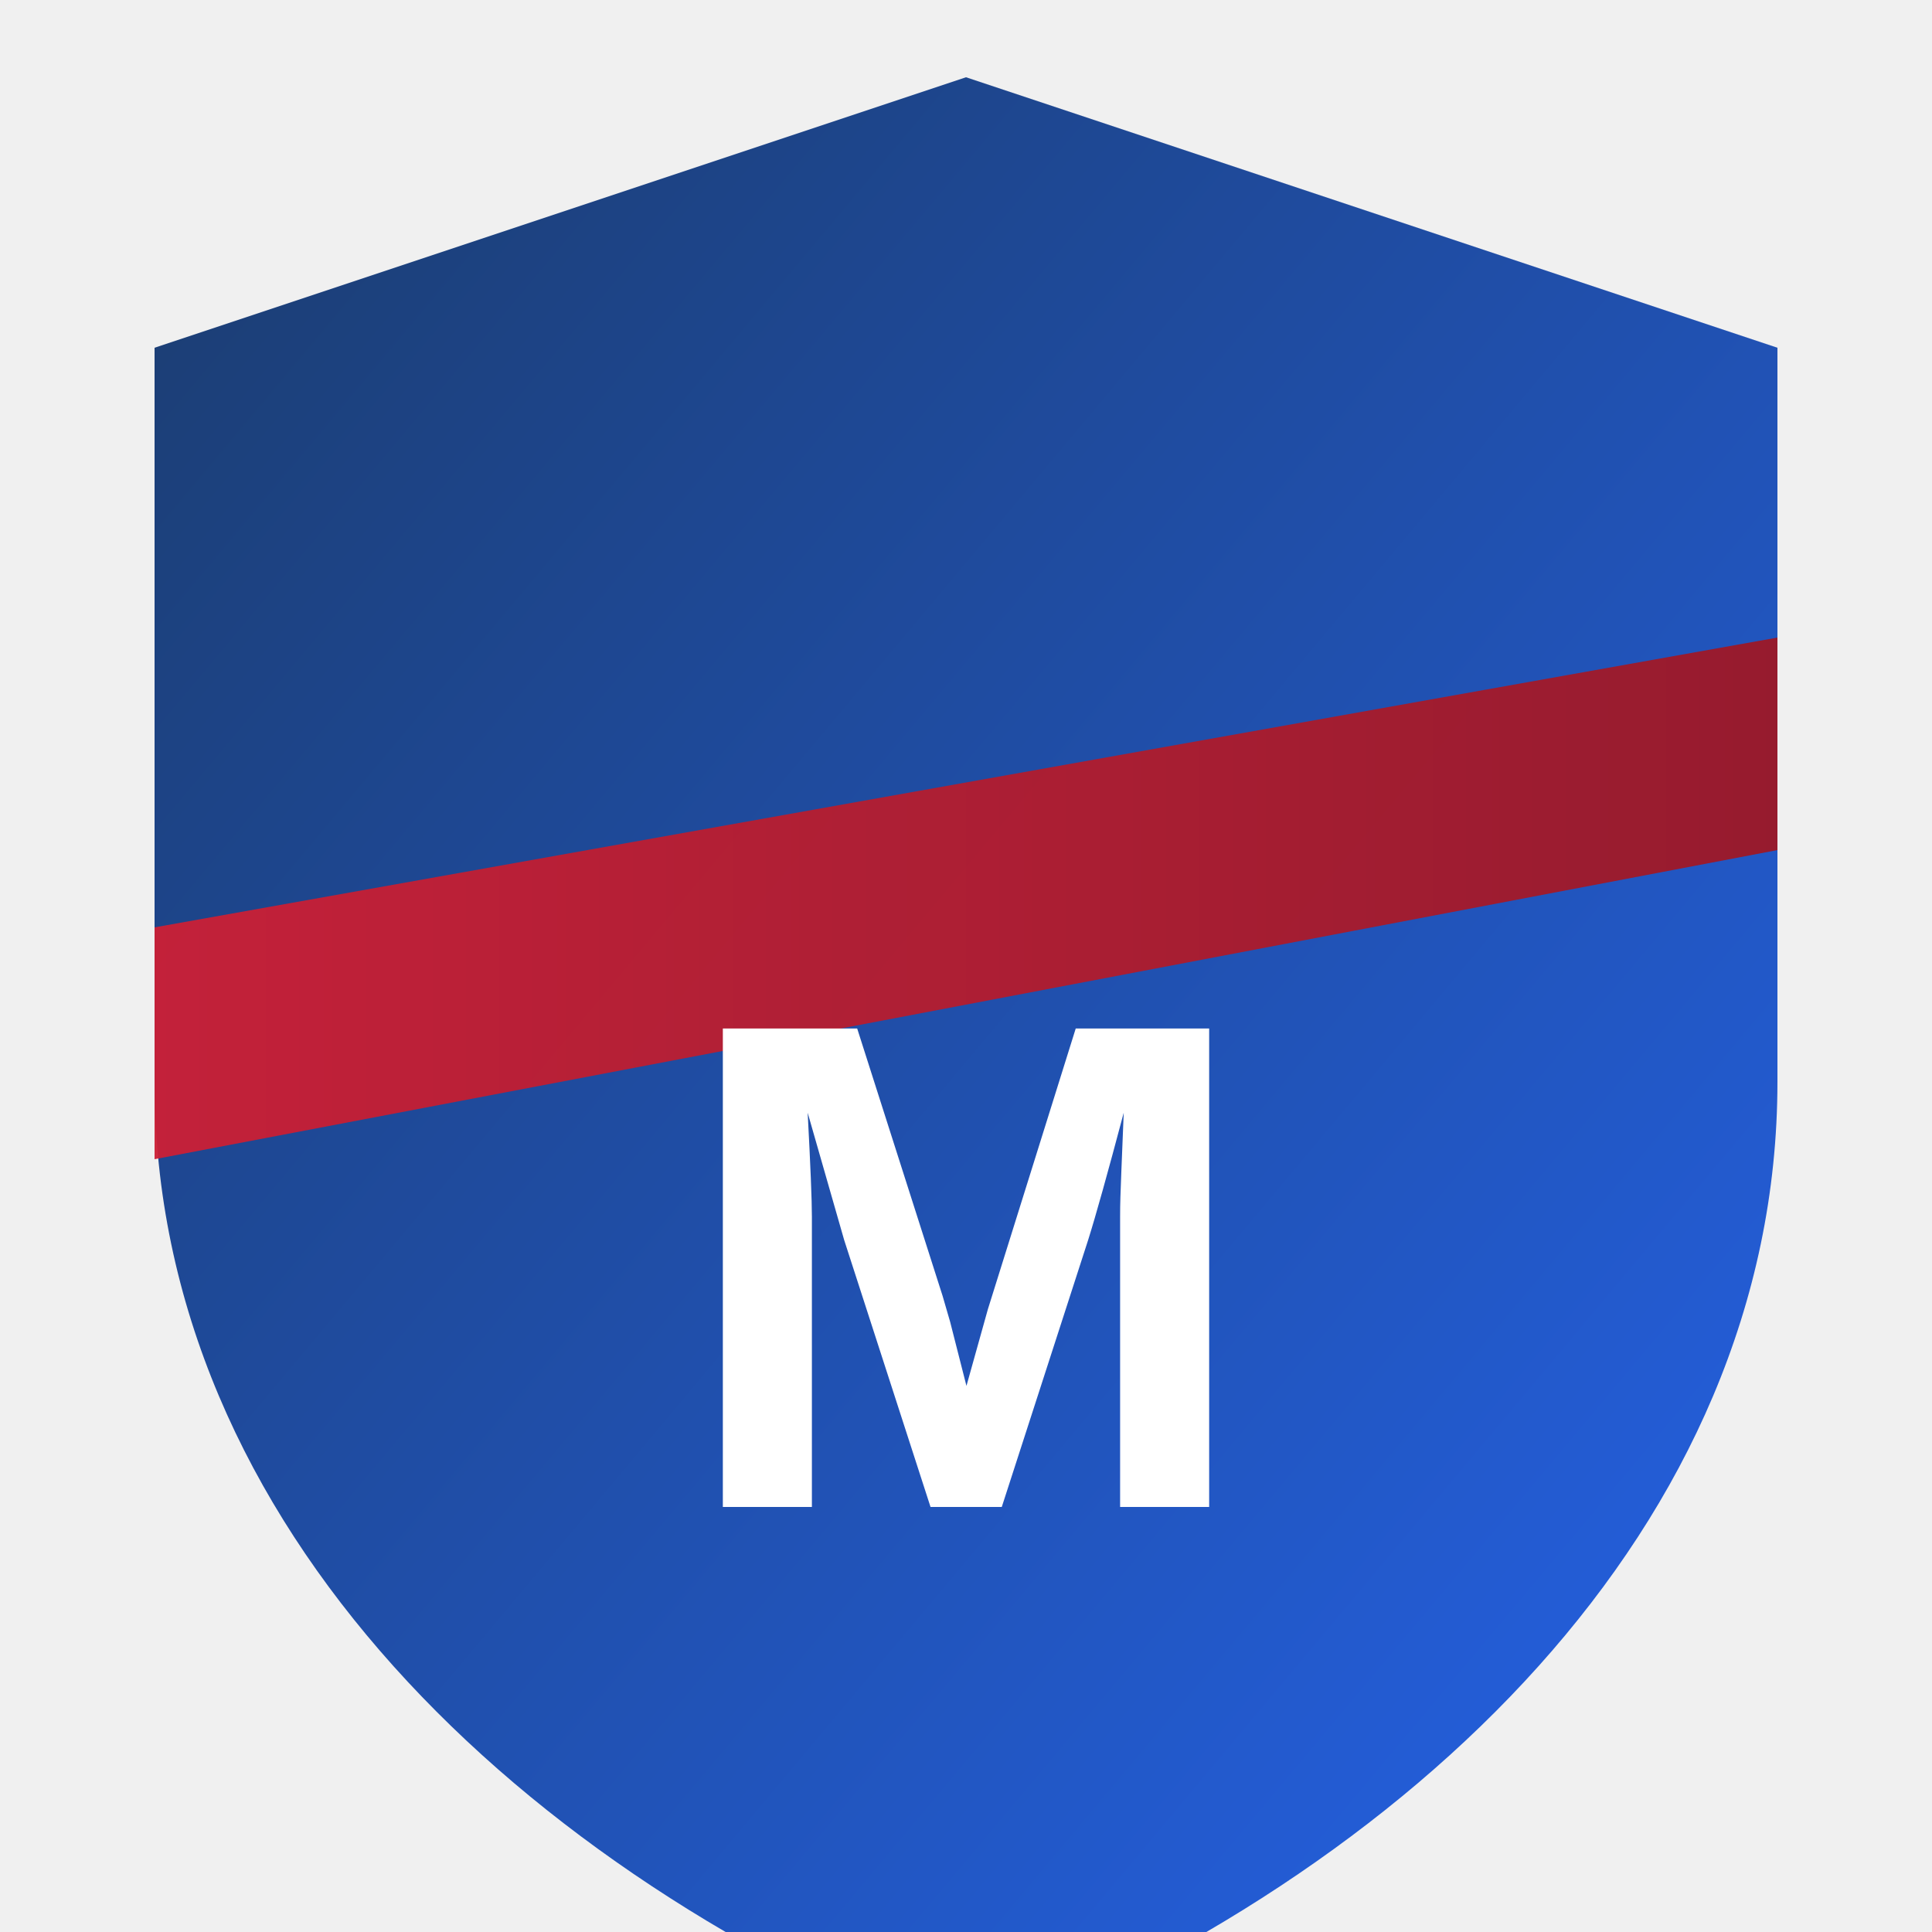
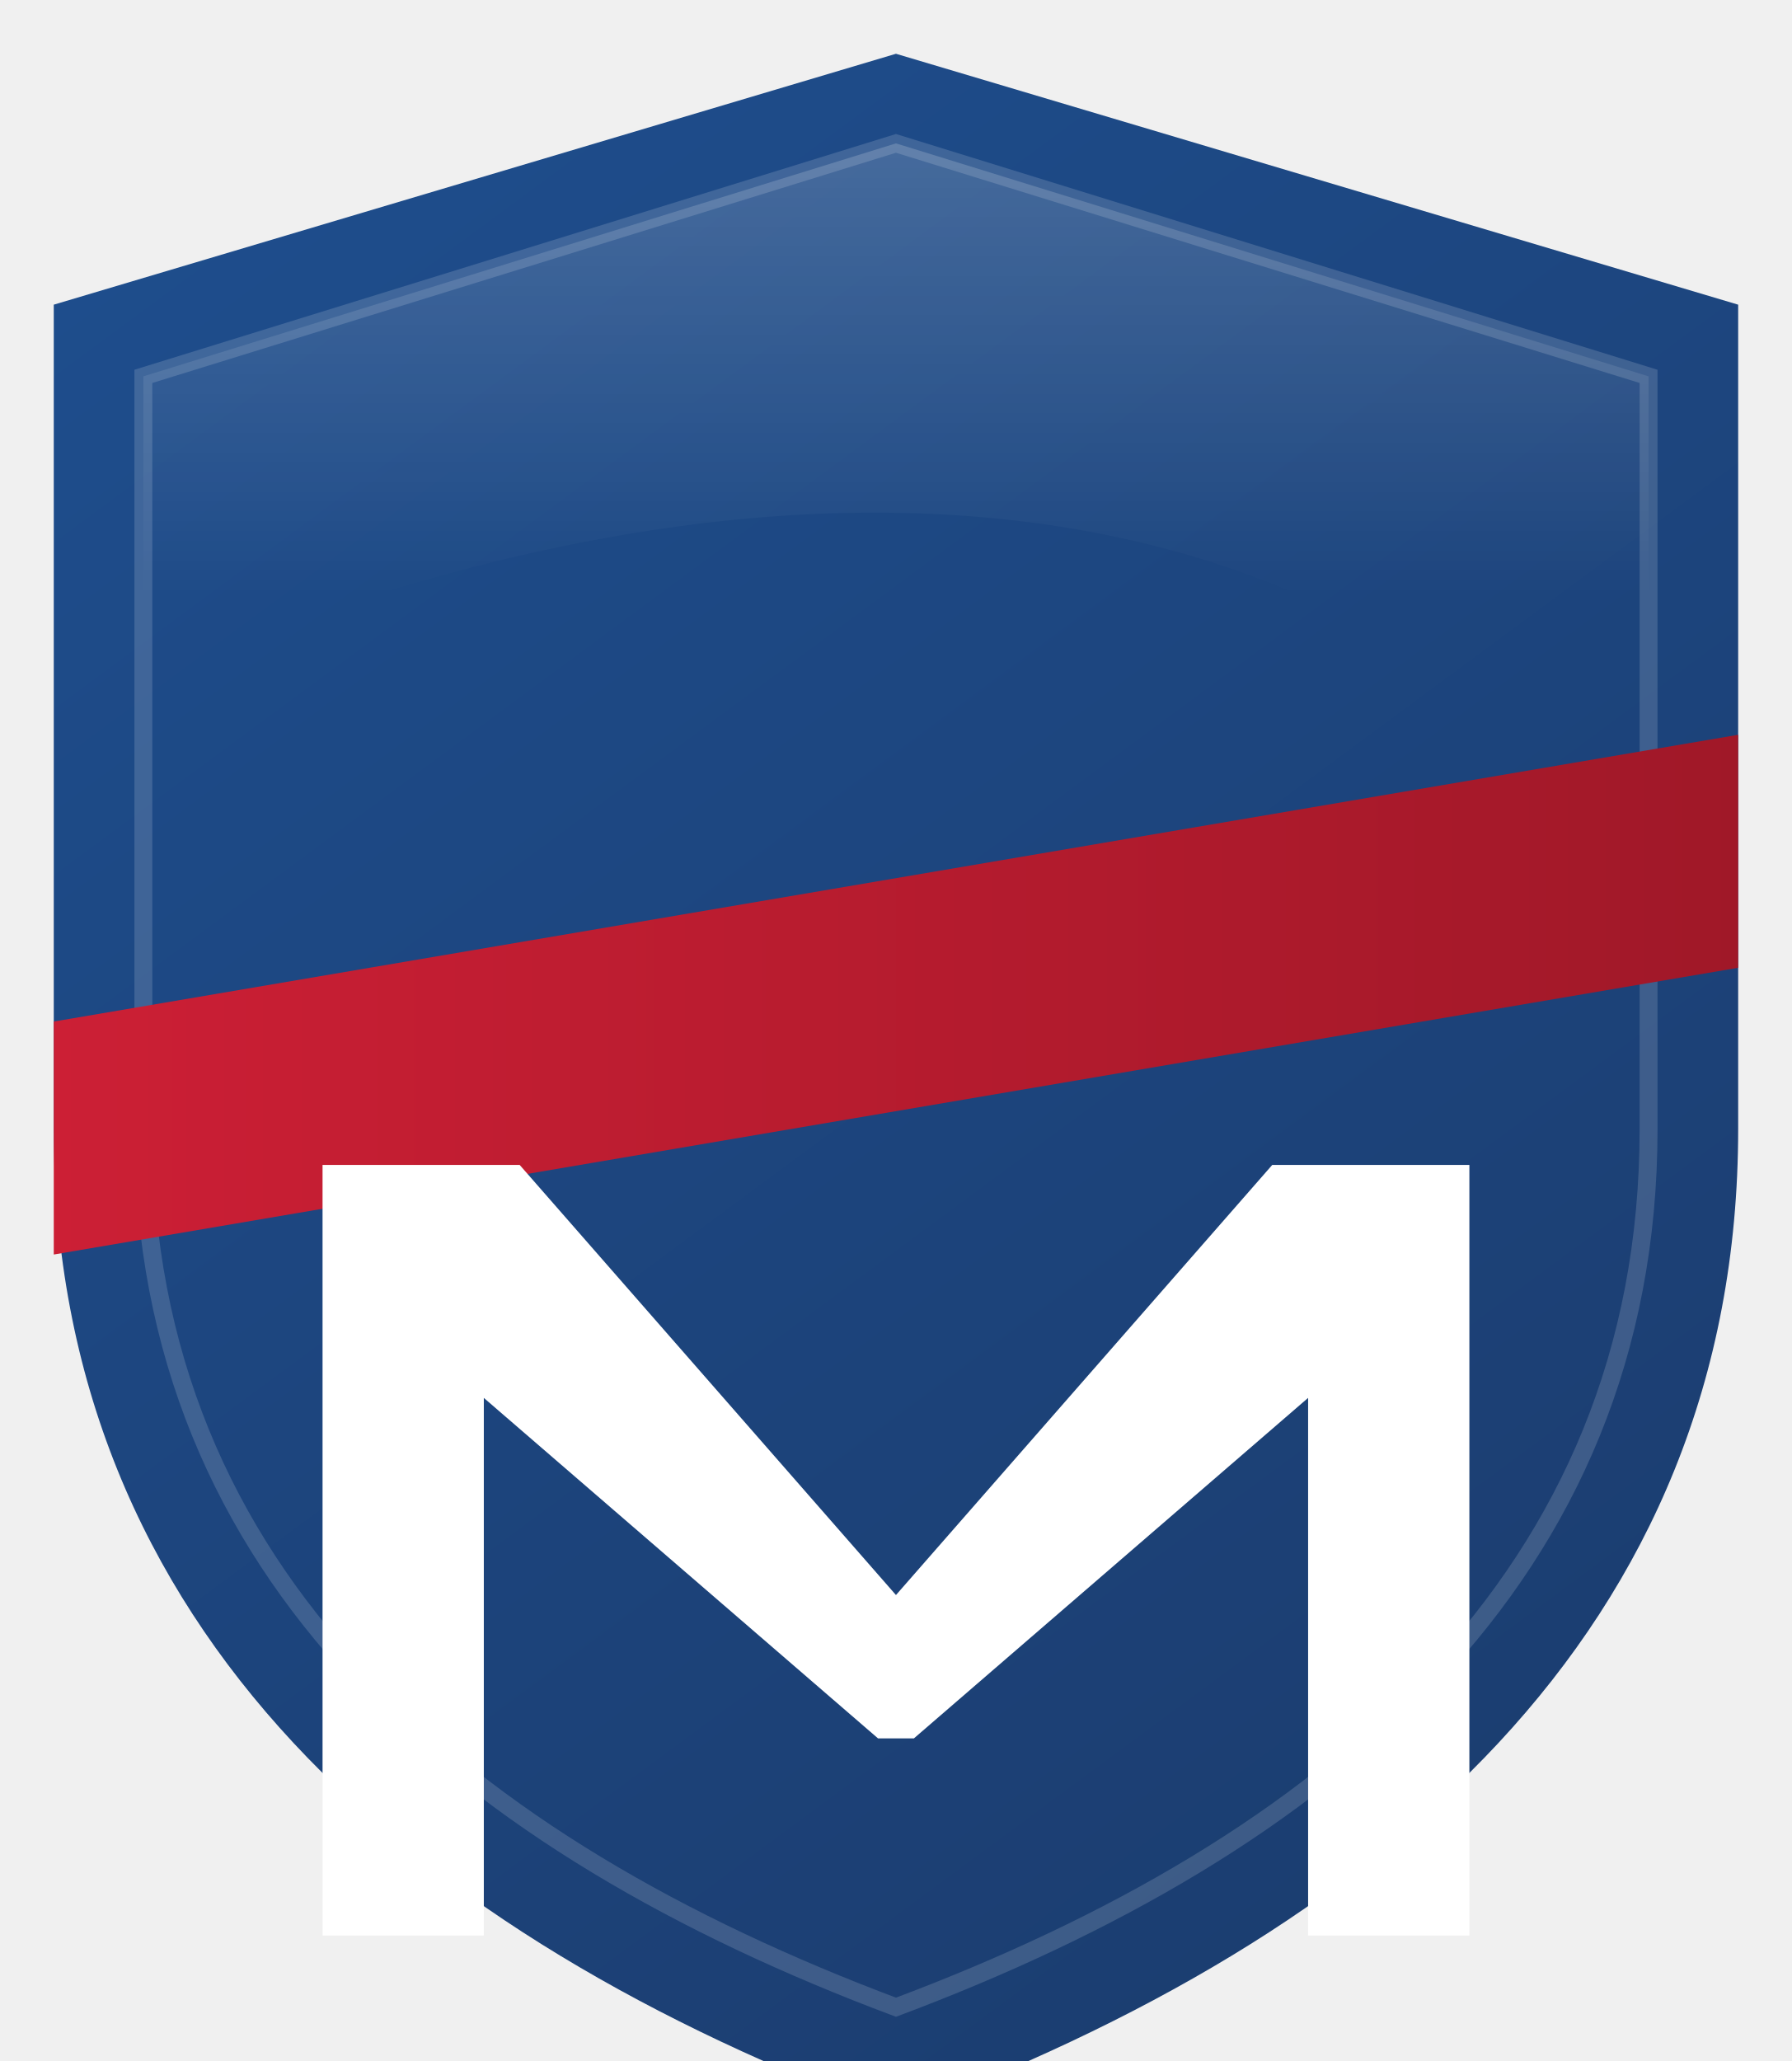
- <svg xmlns="http://www.w3.org/2000/svg" viewBox="0 0 100 100" width="100" height="100" role="img" aria-label="MEDSWIFT EXPRESS Icon">
+ <svg xmlns="http://www.w3.org/2000/svg" viewBox="0 0 100 115" width="100" height="115" role="img" aria-label="MEDSWIFT EXPRESS Icon">
  <defs>
-     <linearGradient id="iconBadge" x1="0%" y1="0%" x2="100%" y2="100%">
-       <stop offset="0%" style="stop-color:#1B3C6E" />
-       <stop offset="100%" style="stop-color:#2563EB" />
+     <linearGradient id="ic-shield" x1="20%" y1="0%" x2="80%" y2="100%">
+       <stop offset="0%" stop-color="#1e4d8c" />
+       <stop offset="100%" stop-color="#1B3C6E" />
    </linearGradient>
-     <linearGradient id="iconSwoosh" x1="0%" y1="0%" x2="100%" y2="0%">
-       <stop offset="0%" style="stop-color:#CC1F35" />
-       <stop offset="100%" style="stop-color:#9B1827" />
+     <linearGradient id="ic-swoosh" x1="0%" y1="0%" x2="100%" y2="0%">
+       <stop offset="0%" stop-color="#CC1F35" />
+       <stop offset="100%" stop-color="#A01828" />
+     </linearGradient>
+     <linearGradient id="ic-highlight" x1="0%" y1="0%" x2="0%" y2="60%">
+       <stop offset="0%" stop-color="#ffffff" stop-opacity="0.18" />
+       <stop offset="100%" stop-color="#ffffff" stop-opacity="0" />
    </linearGradient>
  </defs>
-   <path d="M50,4 L92,18 L92,56 C92,79 73,97 50,106 C27,97 8,79 8,56 L8,18 Z" fill="url(#iconBadge)" />
-   <path d="M8,48 L92,33 L92,44 L8,60 Z" fill="url(#iconSwoosh)" opacity="0.95" />
-   <text x="50" y="78" font-family="Arial Black, Arial, sans-serif" font-size="36" font-weight="900" fill="white" text-anchor="middle" letter-spacing="-2">M</text>
+   <path d="M50,3 L97,17 L97,63 C97,91 77,108 50,118 C23,108 3,91 3,63 L3,17 Z" fill="url(#ic-shield)" />
+   <path d="M50,8 L92,21 L92,63 C92,88 74,103 50,112 C26,103 8,88 8,63 L8,21 Z" fill="none" stroke="#ffffff" stroke-width="1" stroke-opacity="0.15" />
+   <path d="M50,8 L92,21 L92,50 C80,30 50,20 8,38 L8,21 Z" fill="url(#ic-highlight)" />
+   <path d="M3,57 L97,41 L97,54 L3,70 Z" fill="url(#ic-swoosh)" />
+   <path d="M18,108 L18,65 L29,65 L50,89 L71,65 L82,65 L82,108 L73,108 L73,78 L51,97 L49,97 L27,78 L27,108 Z" fill="#ffffff" />
</svg>
